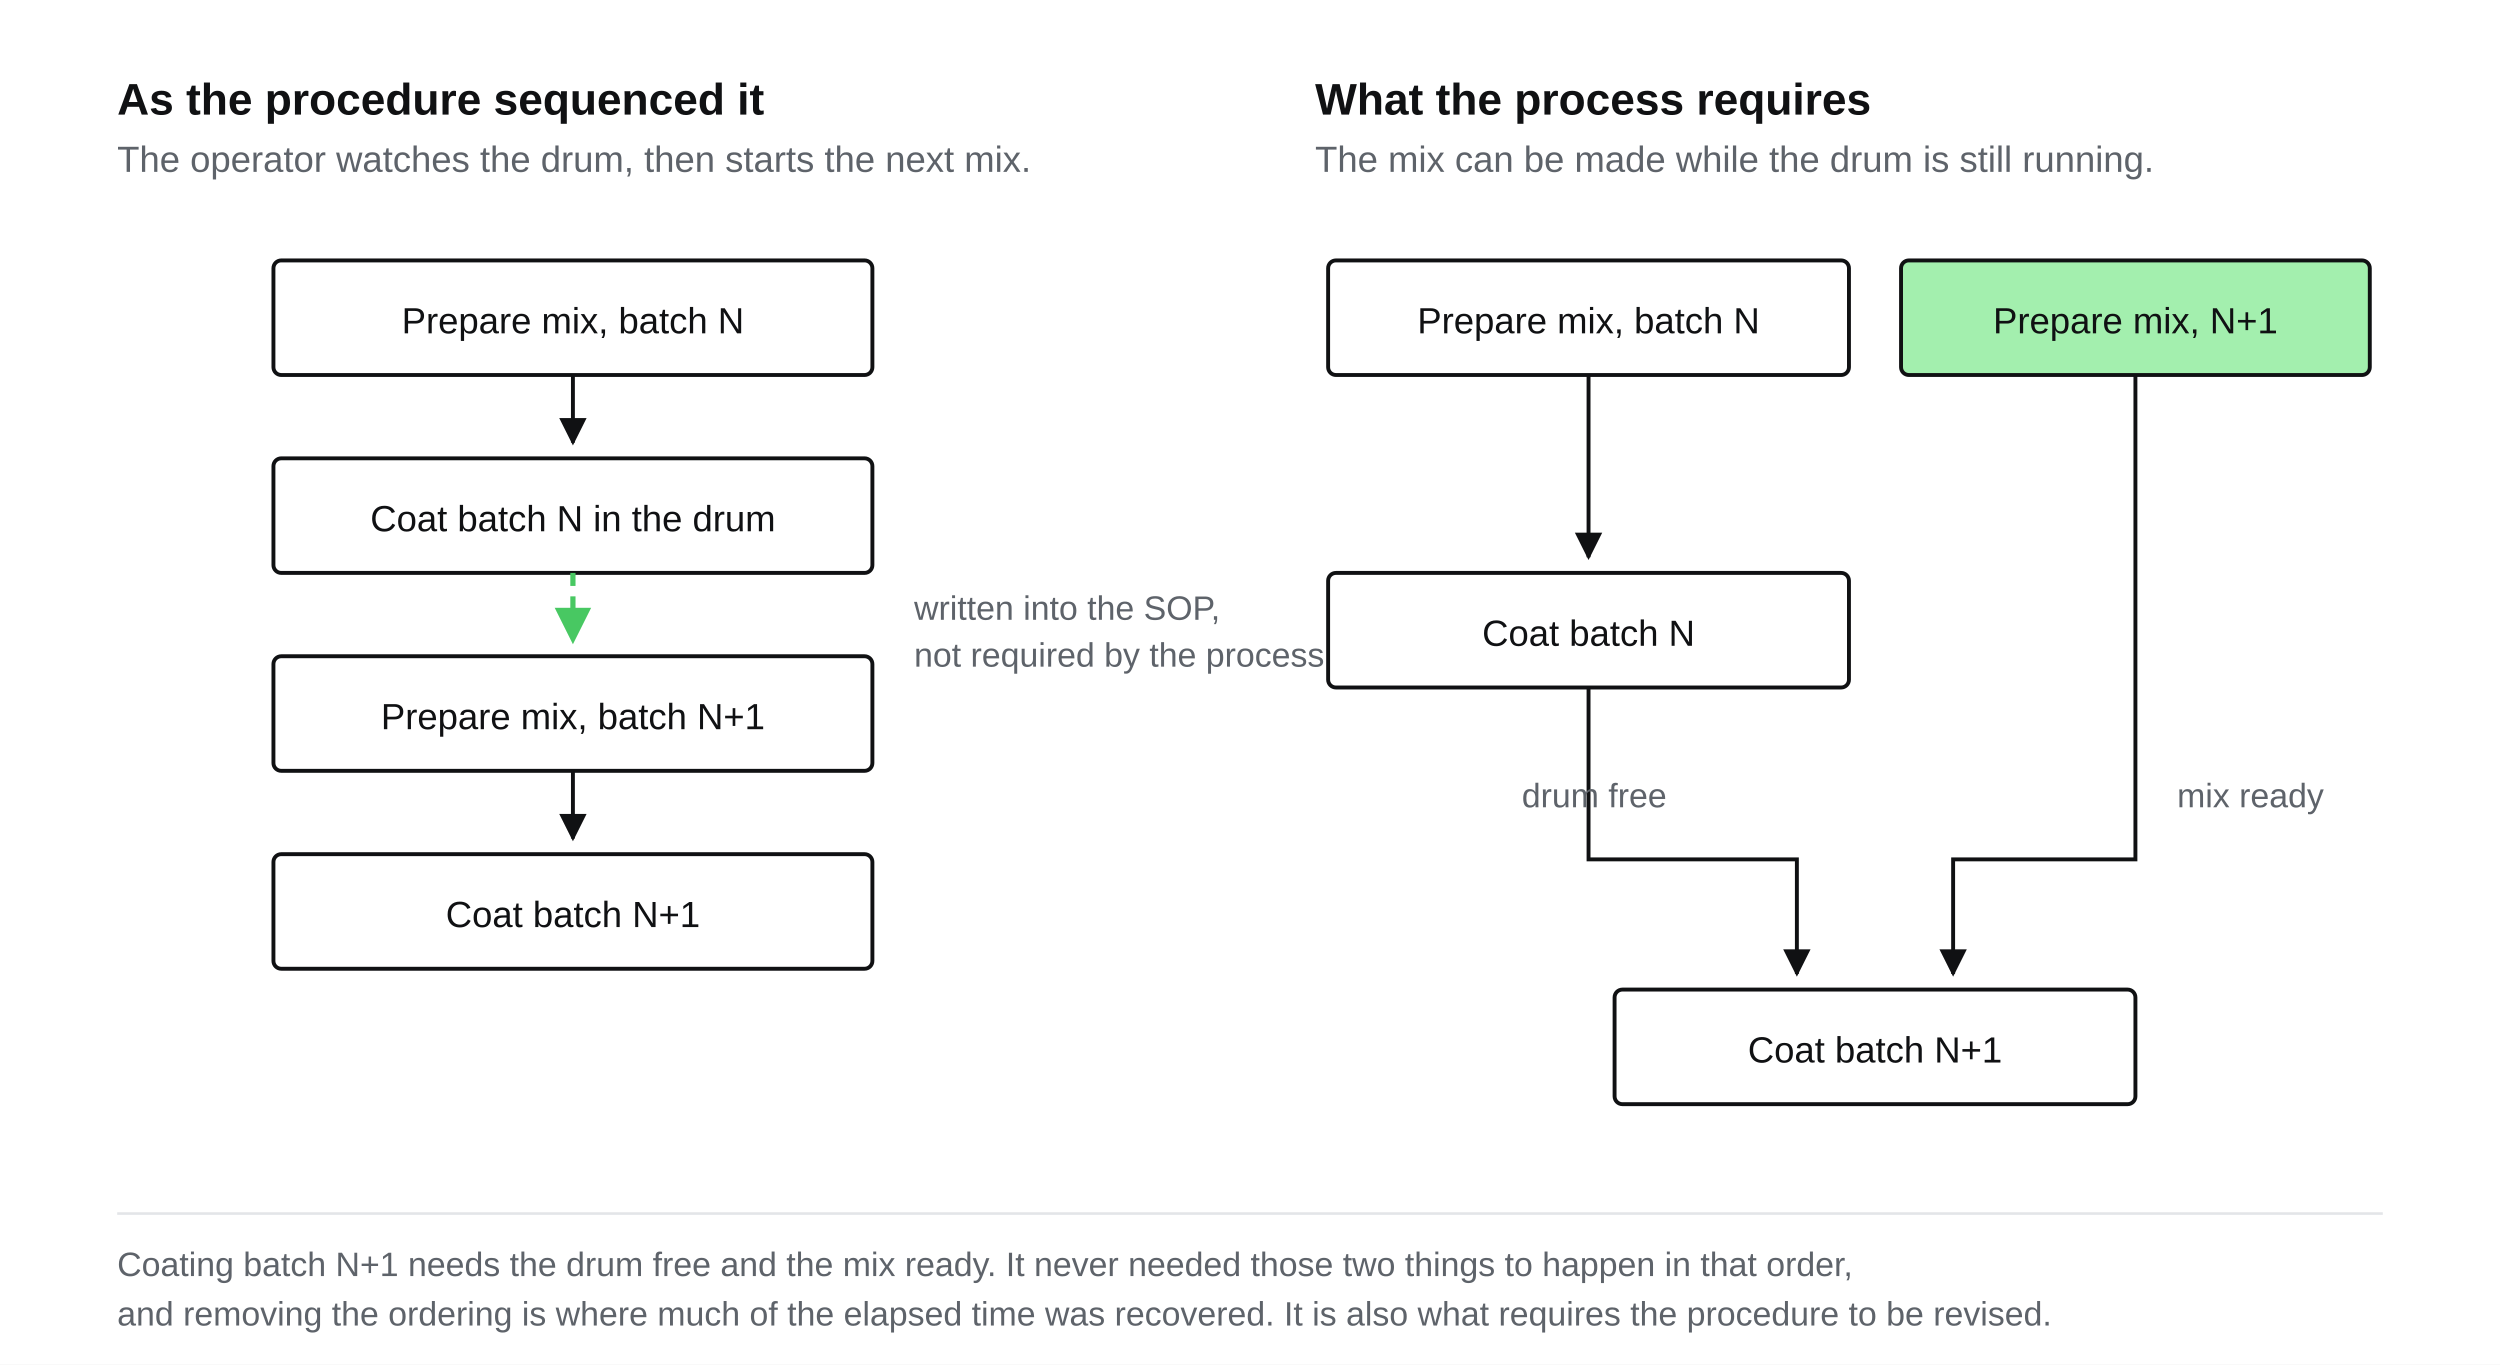
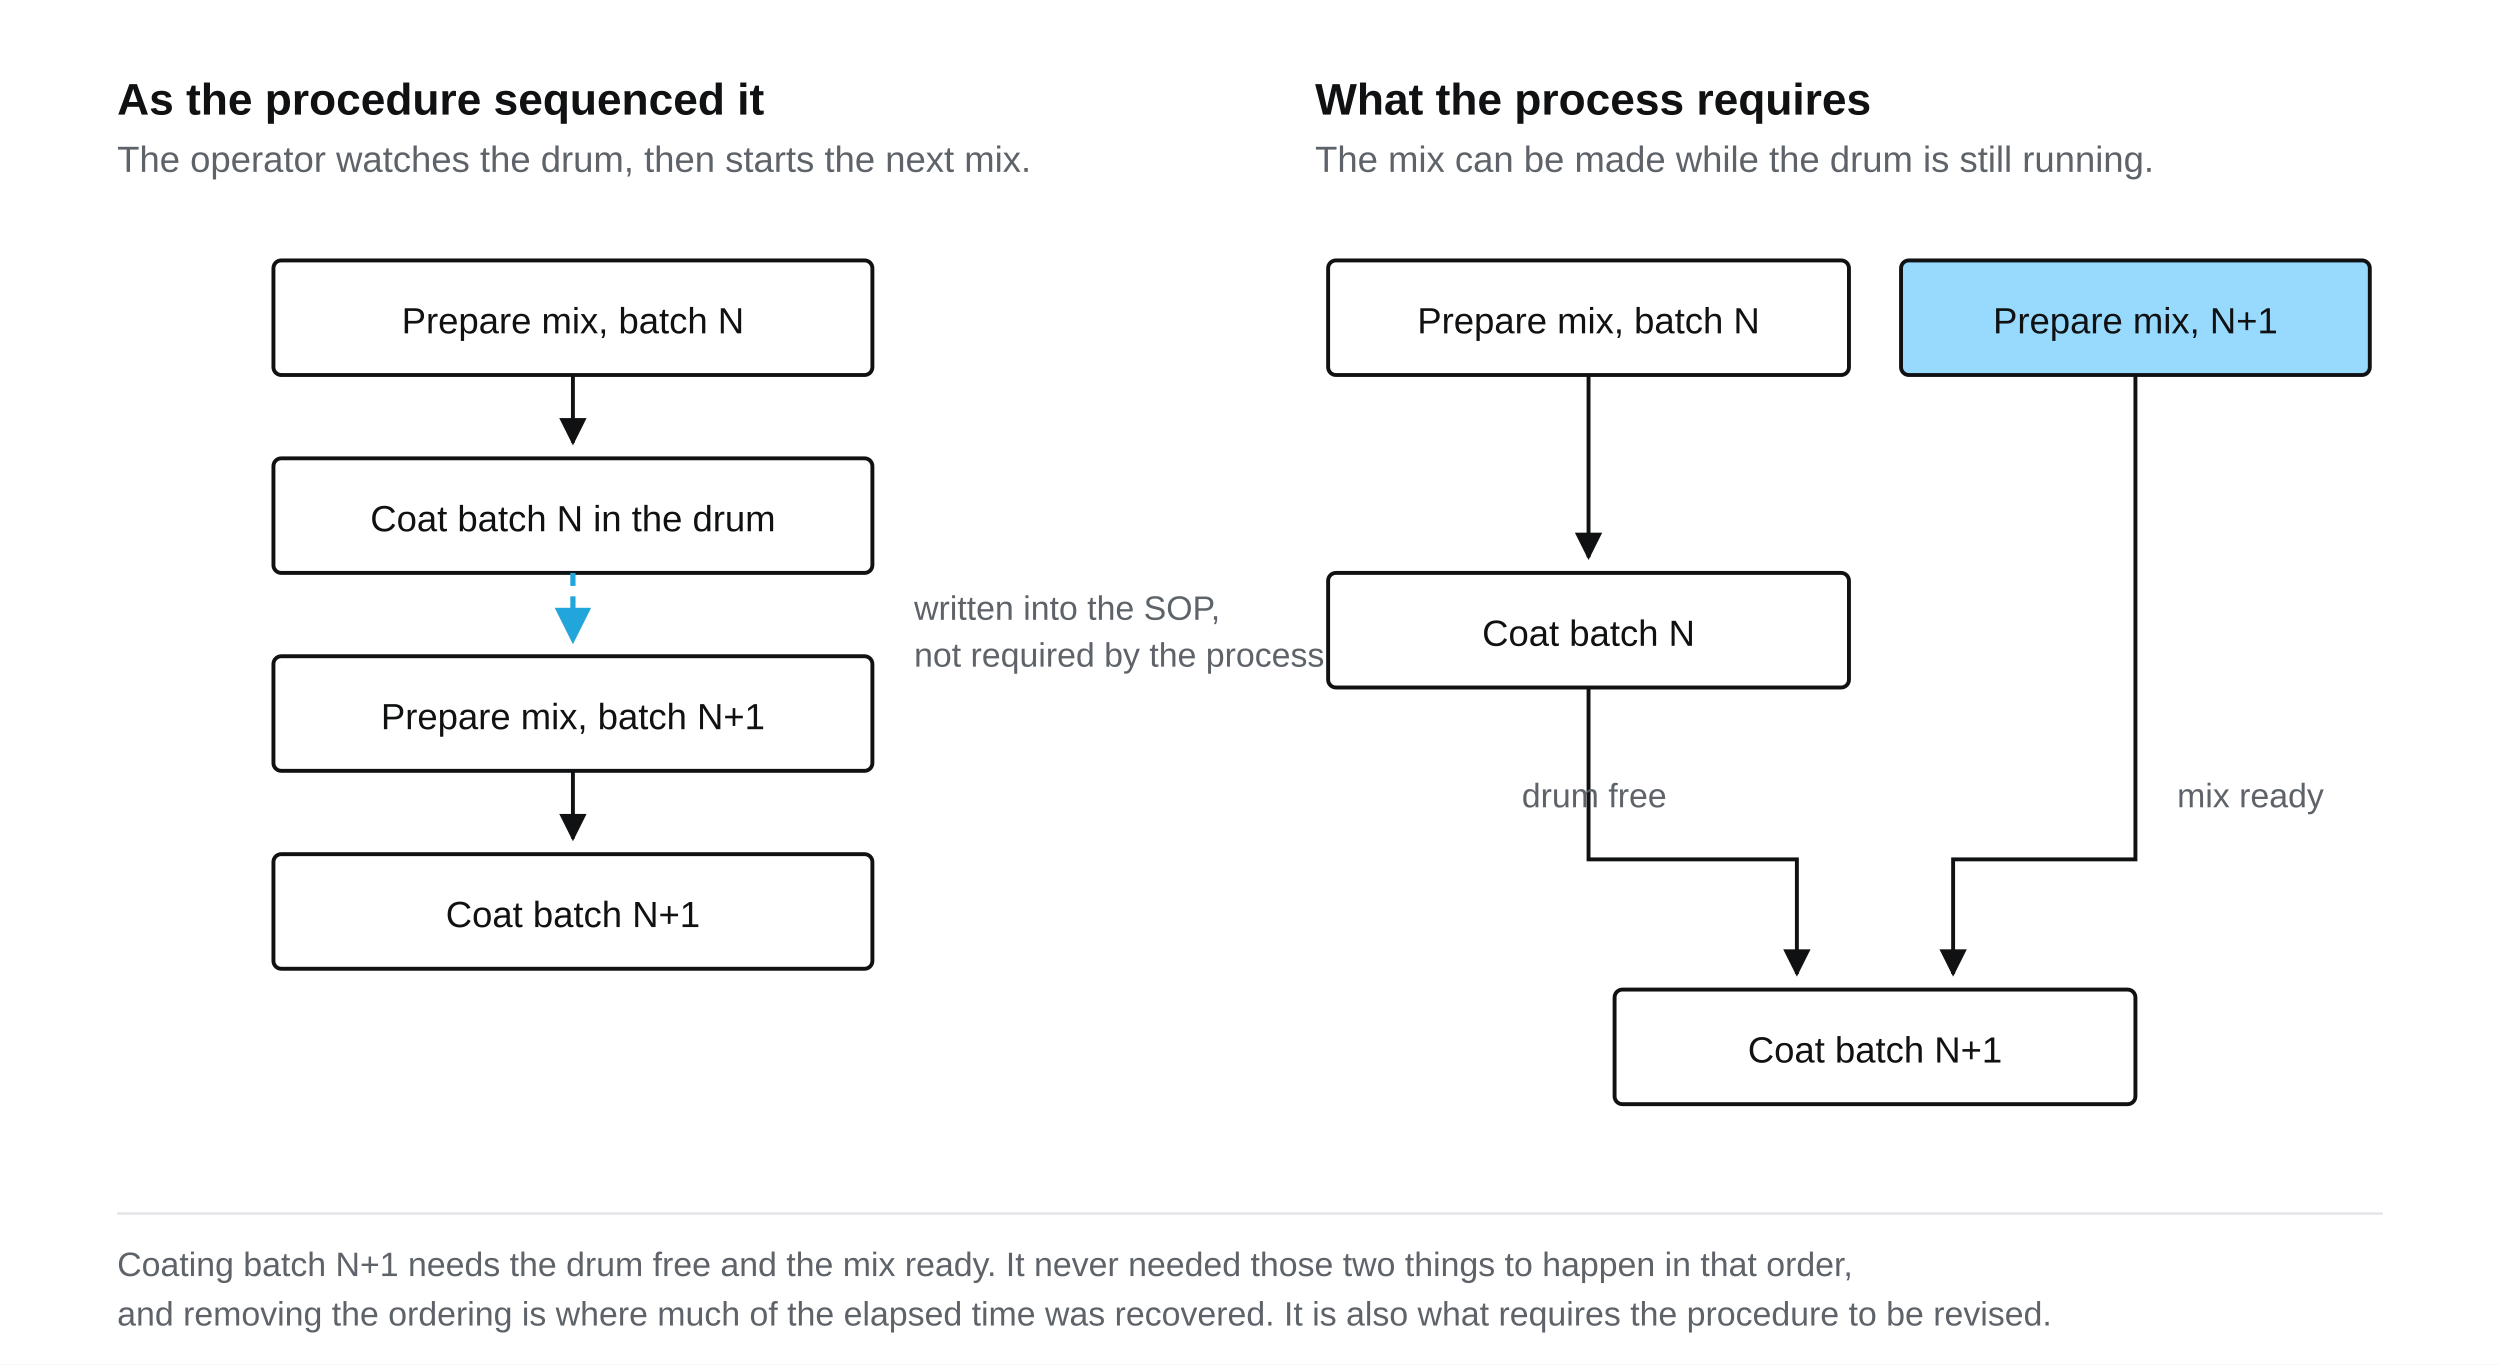
<svg xmlns="http://www.w3.org/2000/svg" width="960" height="524" viewBox="0 0 960 524" role="img" aria-label="Two dependency graphs. As the procedure sequenced it, preparing the next solvent mix waits for the drum to finish coating the current batch. What the process requires is only that the mix be ready and the drum free, so the mix can be prepared while the drum runs.">
  <defs>
    <marker id="bc-arrow" viewBox="0 0 10 10" refX="9" refY="5" markerWidth="7" markerHeight="7" orient="auto-start-reverse">
      <path d="M 0 0 L 10 5 L 0 10 z" fill="#101113" />
    </marker>
    <marker id="bc-arrow-cut" viewBox="0 0 10 10" refX="9" refY="5" markerWidth="7" markerHeight="7" orient="auto-start-reverse">
-       <path d="M 0 0 L 10 5 L 0 10 z" fill="#48C862" />
+       <path d="M 0 0 L 10 5 L 0 10 z" fill="#21A5DB" />
    </marker>
  </defs>
  <rect width="960" height="524" fill="#FFFFFF" />
  <g font-family="Switzer, 'Helvetica Neue', Arial, sans-serif">
    <text x="45" y="44" font-size="17" font-weight="600" fill="#101113">As the procedure sequenced it</text>
    <text x="45" y="66" font-size="14" fill="#5E636A">The operator watches the drum, then starts the next mix.</text>
    <g stroke="#101113" stroke-width="1.5" fill="#FFFFFF">
      <rect x="105" y="100" width="230" height="44" rx="3" />
      <rect x="105" y="176" width="230" height="44" rx="3" />
      <rect x="105" y="252" width="230" height="44" rx="3" />
      <rect x="105" y="328" width="230" height="44" rx="3" />
    </g>
    <g font-size="14" fill="#101113" text-anchor="middle">
      <text x="220" y="128">Prepare mix, batch N</text>
      <text x="220" y="204">Coat batch N in the drum</text>
      <text x="220" y="280">Prepare mix, batch N+1</text>
      <text x="220" y="356">Coat batch N+1</text>
    </g>
    <g stroke="#101113" stroke-width="1.5" marker-end="url(#bc-arrow)">
      <line x1="220" y1="144" x2="220" y2="170" />
      <line x1="220" y1="296" x2="220" y2="322" />
    </g>
-     <g stroke="#48C862" stroke-width="2" stroke-dasharray="5 4" marker-end="url(#bc-arrow-cut)">
+     <g stroke="#21A5DB" stroke-width="2" stroke-dasharray="5 4" marker-end="url(#bc-arrow-cut)">
      <line x1="220" y1="220" x2="220" y2="246" />
    </g>
    <text x="351" y="238" font-size="13" fill="#5E636A">written into the SOP,</text>
    <text x="351" y="256" font-size="13" fill="#5E636A">not required by the process</text>
    <text x="505" y="44" font-size="17" font-weight="600" fill="#101113">What the process requires</text>
    <text x="505" y="66" font-size="14" fill="#5E636A">The mix can be made while the drum is still running.</text>
    <g stroke="#101113" stroke-width="1.5" fill="#FFFFFF">
      <rect x="510" y="100" width="200" height="44" rx="3" />
      <rect x="510" y="220" width="200" height="44" rx="3" />
      <rect x="620" y="380" width="200" height="44" rx="3" />
    </g>
-     <g stroke="#101113" stroke-width="1.5" fill="#A3EFAE">
+     <g stroke="#101113" stroke-width="1.5" fill="#97DAFD">
      <rect x="730" y="100" width="180" height="44" rx="3" />
    </g>
    <g font-size="14" fill="#101113" text-anchor="middle">
      <text x="610" y="128">Prepare mix, batch N</text>
      <text x="820" y="128">Prepare mix, N+1</text>
      <text x="610" y="248">Coat batch N</text>
      <text x="720" y="408">Coat batch N+1</text>
    </g>
    <g stroke="#101113" stroke-width="1.5" fill="none" marker-end="url(#bc-arrow)">
      <line x1="610" y1="144" x2="610" y2="214" />
      <path d="M 610 264 L 610 330 L 690 330 L 690 374" />
      <path d="M 820 144 L 820 330 L 750 330 L 750 374" />
    </g>
    <text x="640" y="310" font-size="13" fill="#5E636A" text-anchor="end">drum free</text>
    <text x="836" y="310" font-size="13" fill="#5E636A">mix ready</text>
    <line x1="45" y1="466" x2="915" y2="466" stroke="#E3E5E8" stroke-width="1" />
    <text x="45" y="490" font-size="13" fill="#5E636A">Coating batch N+1 needs the drum free and the mix ready. It never needed those two things to happen in that order,</text>
    <text x="45" y="509" font-size="13" fill="#5E636A">and removing the ordering is where much of the elapsed time was recovered. It is also what requires the procedure to be revised.</text>
  </g>
</svg>
